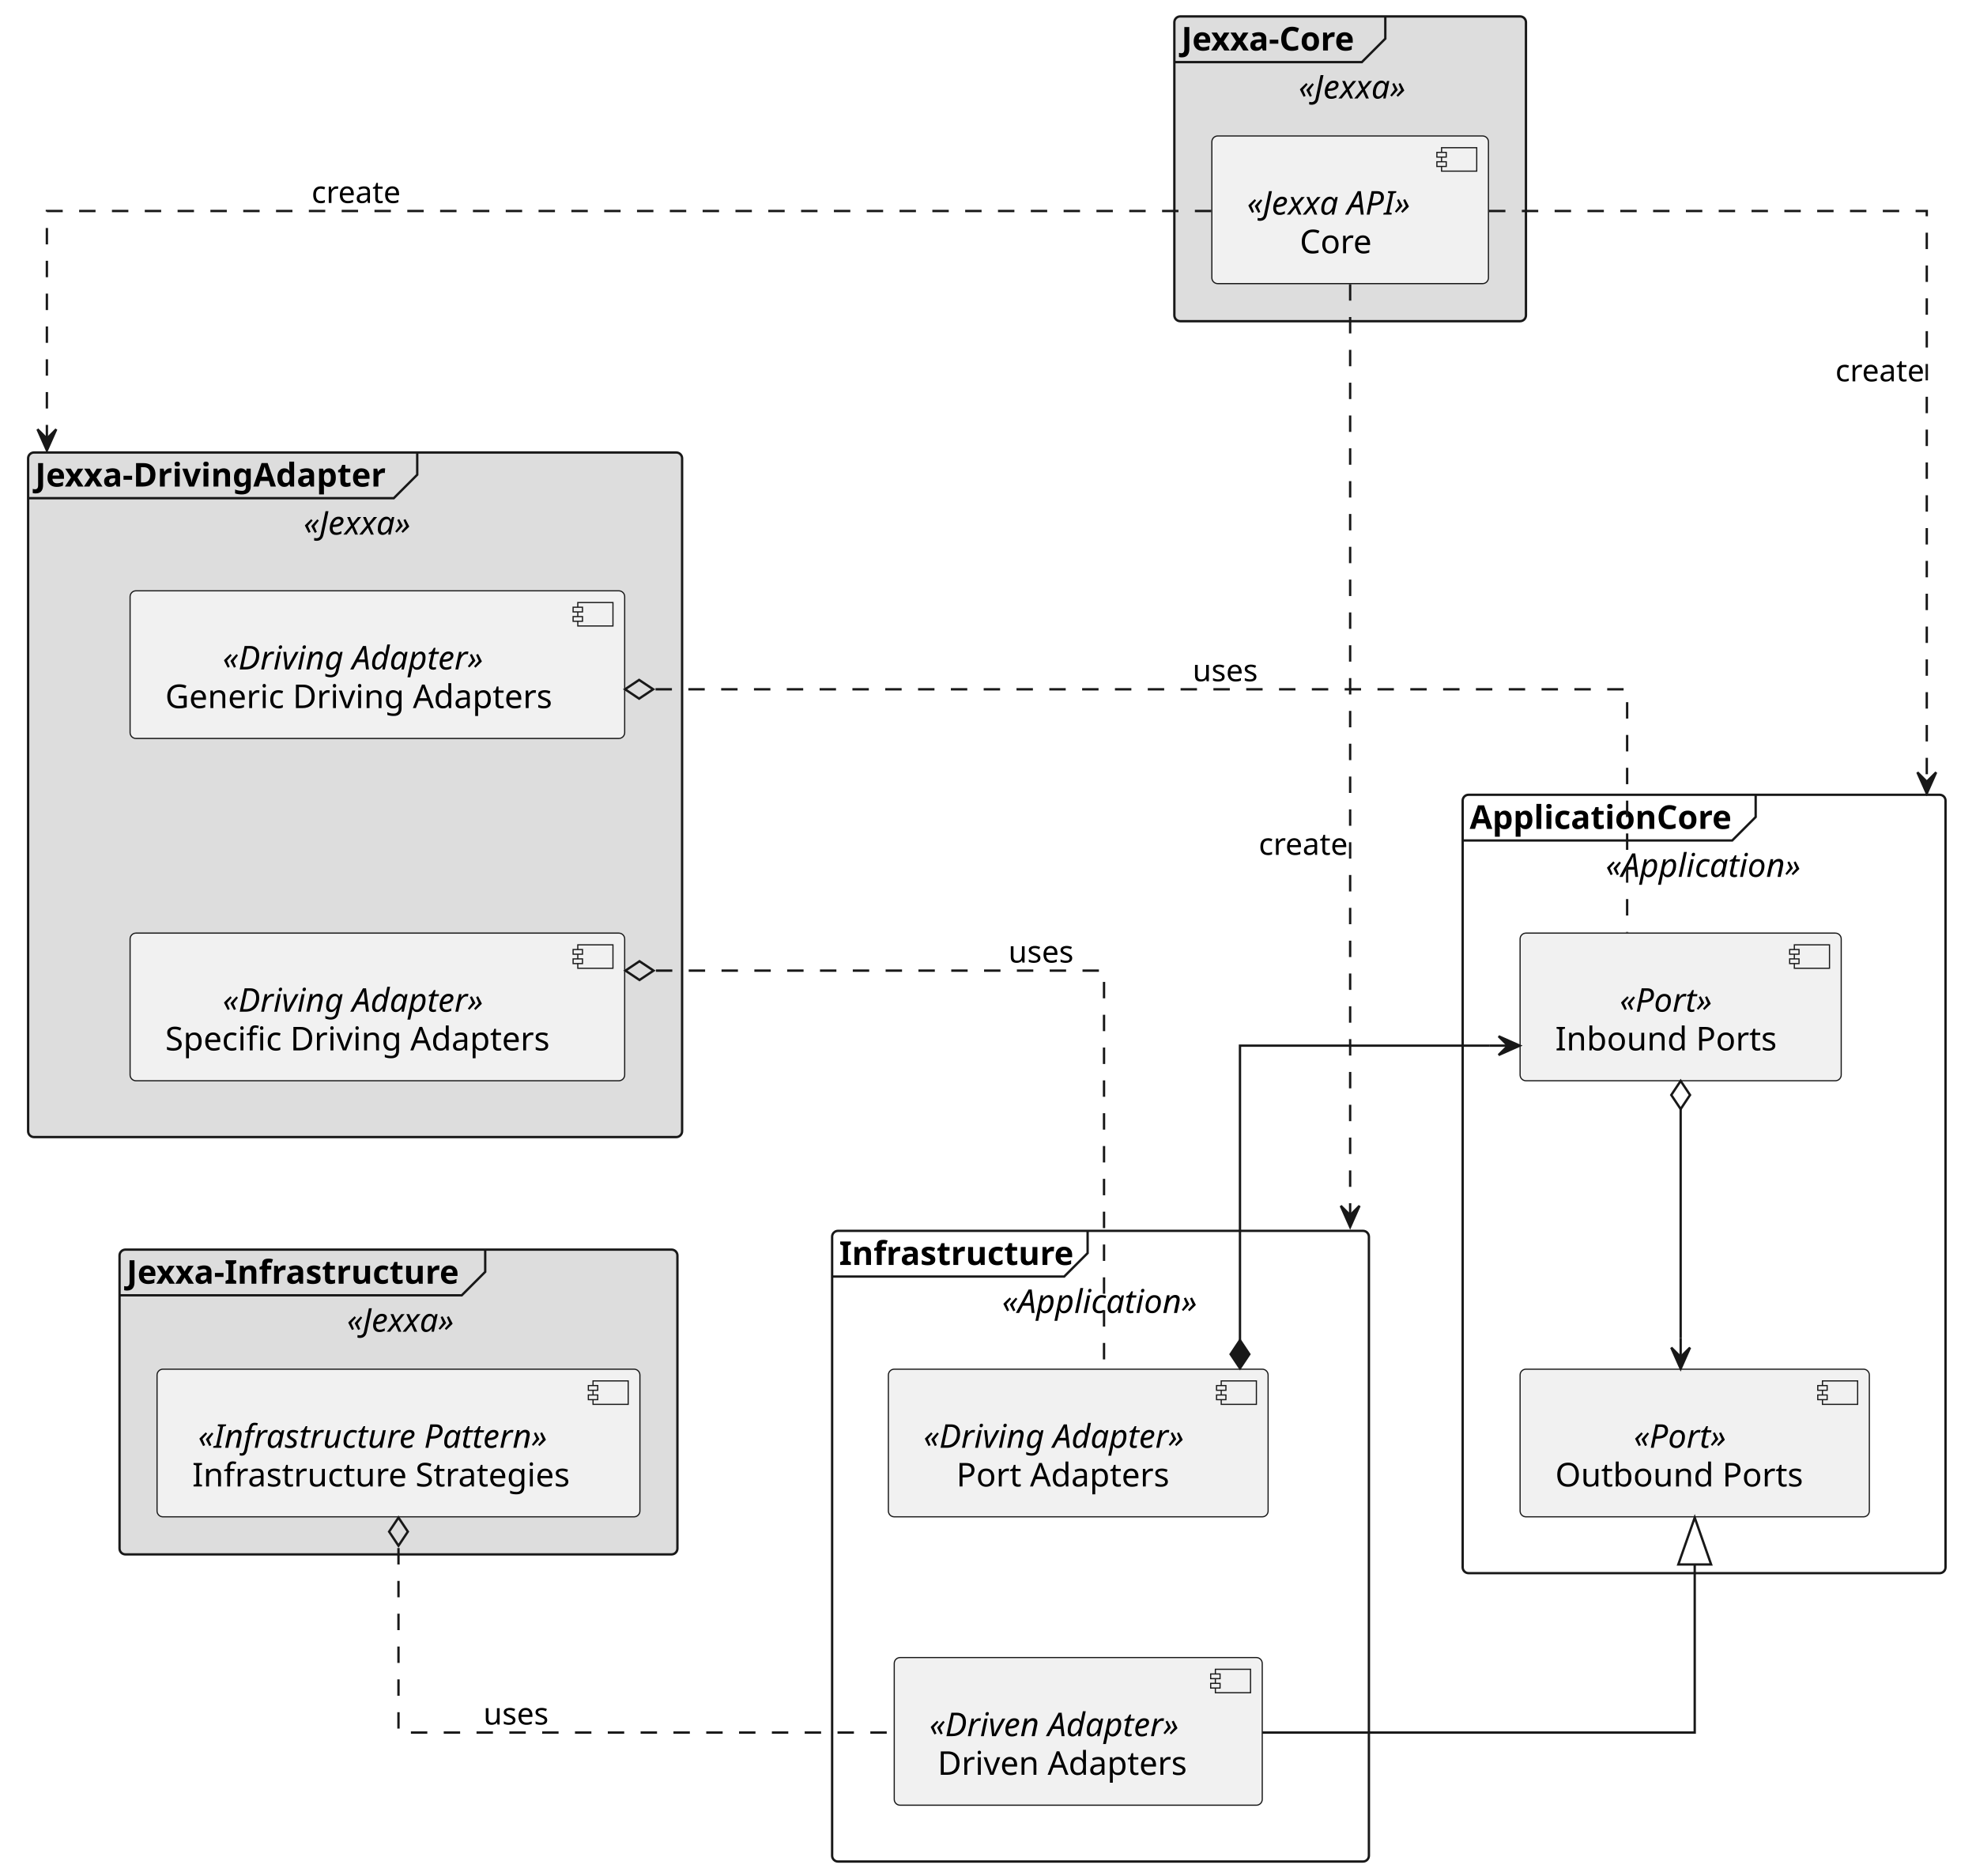
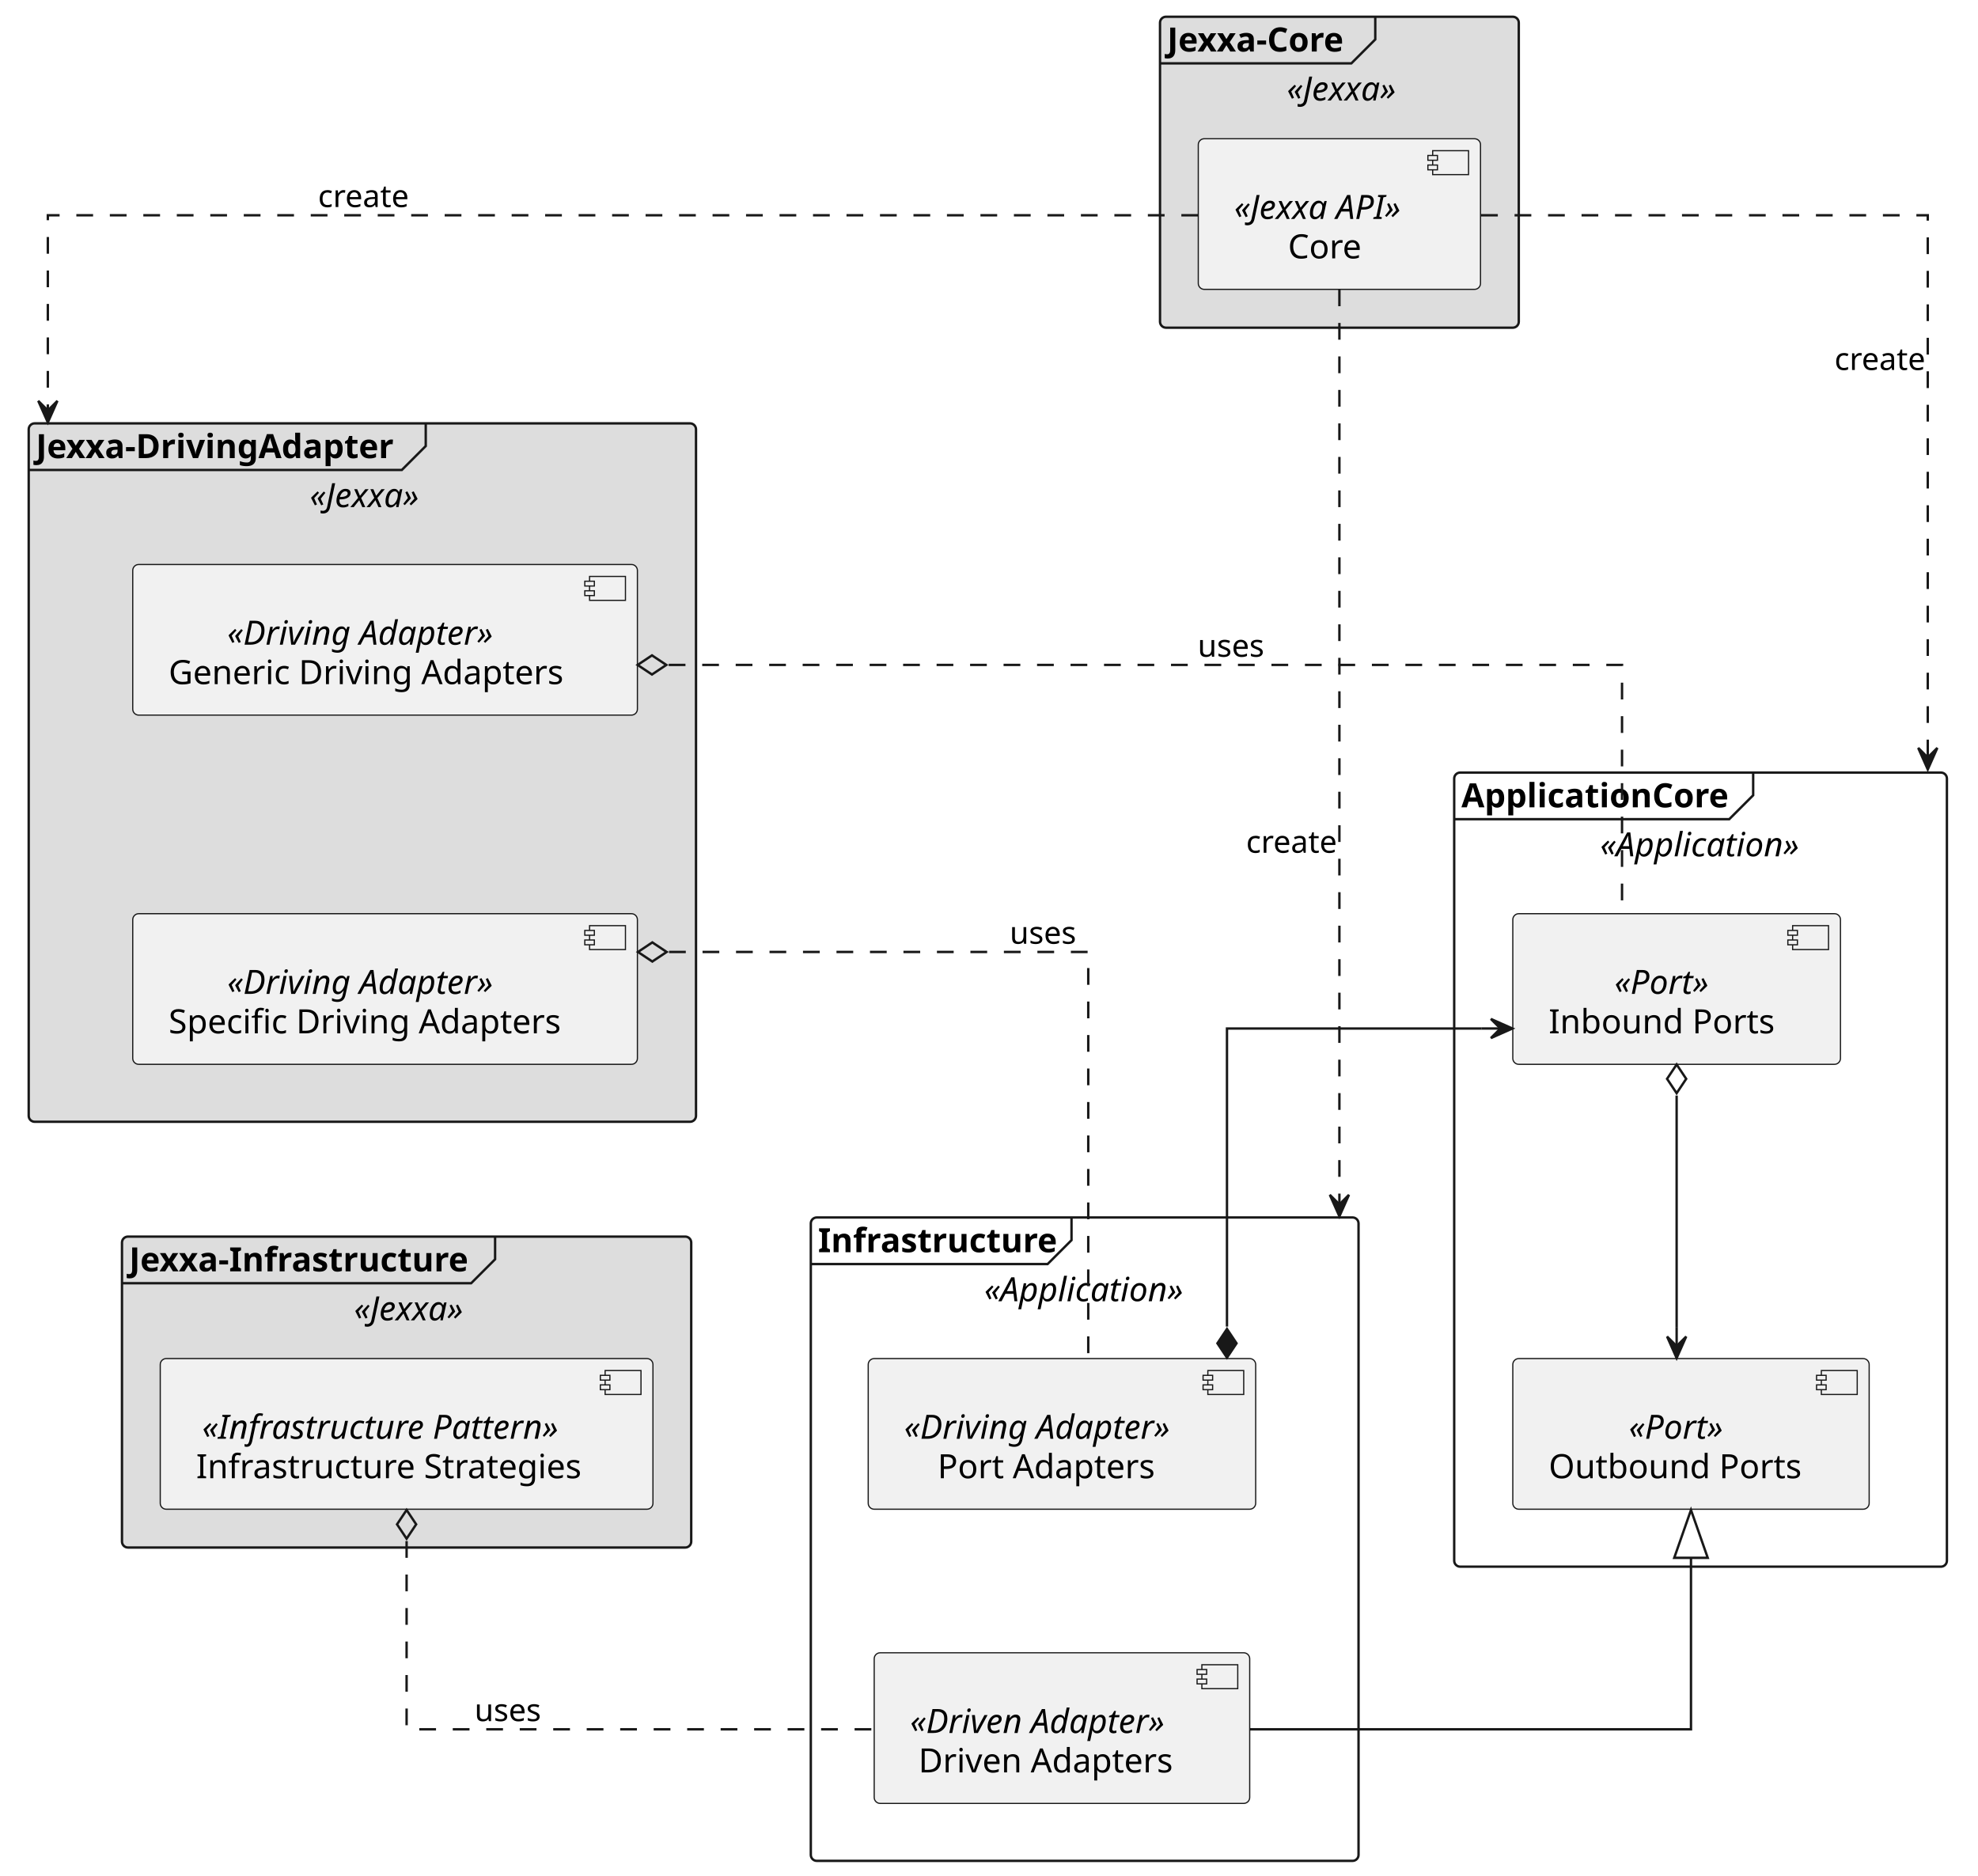
- <svg xmlns="http://www.w3.org/2000/svg" contentStyleType="text/css" height="800px" preserveAspectRatio="none" style="width:843px;height:800px;background:#FFFFFF;" version="1.1" viewBox="0 0 843 800" width="843px" zoomAndPan="magnify">
+ <svg xmlns="http://www.w3.org/2000/svg" contentStyleType="text/css" height="784px" preserveAspectRatio="none" style="width:827px;height:784px;background:#FFFFFF;" version="1.1" viewBox="0 0 827 784" width="827px" zoomAndPan="magnify">
  <defs />
  <g>
    <g id="cluster_Jexxa-Core">
-       <rect fill="#DDDDDD" height="130" rx="2.5" ry="2.5" style="stroke:#181818;stroke-width:1.0;" width="150" x="501" y="7" />
-       <path d="M591,7 L591,16.488 L581,26.488 L501,26.488 " fill="none" style="stroke:#181818;stroke-width:1.0;" />
-       <text fill="#000000" font-family="sans-serif" font-size="14" font-weight="bold" lengthAdjust="spacing" textLength="80" x="504" y="21.535">Jexxa-Core</text>
-       <text fill="#000000" font-family="sans-serif" font-size="14" font-style="italic" lengthAdjust="spacing" textLength="52" x="554" y="42.023">«Jexxa»</text>
+       <rect fill="#DDDDDD" height="130" rx="2.5" ry="2.5" style="stroke:#181818;stroke-width:1.0;" width="150" x="485" y="7" />
+       <path d="M575,7 L575,16.488 L565,26.488 L485,26.488 " fill="none" style="stroke:#181818;stroke-width:1.0;" />
+       <text fill="#000000" font-family="sans-serif" font-size="14" font-weight="bold" lengthAdjust="spacing" textLength="80" x="488" y="21.535">Jexxa-Core</text>
+       <text fill="#000000" font-family="sans-serif" font-size="14" font-style="italic" lengthAdjust="spacing" textLength="52" x="538" y="42.023">«Jexxa»</text>
    </g>
    <g id="cluster_JexxaDrivingAdapter">
-       <rect fill="#DDDDDD" height="292" rx="2.5" ry="2.5" style="stroke:#181818;stroke-width:1.0;" width="279" x="12" y="193" />
-       <path d="M178,193 L178,202.488 L168,212.488 L12,212.488 " fill="none" style="stroke:#181818;stroke-width:1.0;" />
-       <text fill="#000000" font-family="sans-serif" font-size="14" font-weight="bold" lengthAdjust="spacing" textLength="156" x="15" y="207.535">Jexxa-DrivingAdapter</text>
-       <text fill="#000000" font-family="sans-serif" font-size="14" font-style="italic" lengthAdjust="spacing" textLength="52" x="129.5" y="228.023">«Jexxa»</text>
+       <rect fill="#DDDDDD" height="292" rx="2.5" ry="2.5" style="stroke:#181818;stroke-width:1.0;" width="279" x="12" y="177" />
+       <path d="M178,177 L178,186.488 L168,196.488 L12,196.488 " fill="none" style="stroke:#181818;stroke-width:1.0;" />
+       <text fill="#000000" font-family="sans-serif" font-size="14" font-weight="bold" lengthAdjust="spacing" textLength="156" x="15" y="191.535">Jexxa-DrivingAdapter</text>
+       <text fill="#000000" font-family="sans-serif" font-size="14" font-style="italic" lengthAdjust="spacing" textLength="52" x="129.5" y="212.023">«Jexxa»</text>
    </g>
    <g id="cluster_Jexxa-Infrastructure">
-       <rect fill="#DDDDDD" height="130" rx="2.5" ry="2.5" style="stroke:#181818;stroke-width:1.0;" width="238" x="51" y="533" />
-       <path d="M207,533 L207,542.488 L197,552.488 L51,552.488 " fill="none" style="stroke:#181818;stroke-width:1.0;" />
-       <text fill="#000000" font-family="sans-serif" font-size="14" font-weight="bold" lengthAdjust="spacing" textLength="146" x="54" y="547.535">Jexxa-Infrastructure</text>
-       <text fill="#000000" font-family="sans-serif" font-size="14" font-style="italic" lengthAdjust="spacing" textLength="52" x="148" y="568.023">«Jexxa»</text>
+       <rect fill="#DDDDDD" height="130" rx="2.5" ry="2.5" style="stroke:#181818;stroke-width:1.0;" width="238" x="51" y="517" />
+       <path d="M207,517 L207,526.488 L197,536.488 L51,536.488 " fill="none" style="stroke:#181818;stroke-width:1.0;" />
+       <text fill="#000000" font-family="sans-serif" font-size="14" font-weight="bold" lengthAdjust="spacing" textLength="146" x="54" y="531.535">Jexxa-Infrastructure</text>
+       <text fill="#000000" font-family="sans-serif" font-size="14" font-style="italic" lengthAdjust="spacing" textLength="52" x="148" y="552.023">«Jexxa»</text>
    </g>
    <g id="cluster_ApplicationCore">
-       <rect fill="none" height="332" rx="2.5" ry="2.5" style="stroke:#181818;stroke-width:1.0;" width="206" x="624" y="339" />
-       <path d="M749,339 L749,348.488 L739,358.488 L624,358.488 " fill="none" style="stroke:#181818;stroke-width:1.0;" />
-       <text fill="#000000" font-family="sans-serif" font-size="14" font-weight="bold" lengthAdjust="spacing" textLength="115" x="627" y="353.535">ApplicationCore</text>
-       <text fill="#000000" font-family="sans-serif" font-size="14" font-style="italic" lengthAdjust="spacing" textLength="92" x="685" y="374.023">«Application»</text>
+       <rect fill="none" height="332" rx="2.5" ry="2.5" style="stroke:#181818;stroke-width:1.0;" width="206" x="608" y="323" />
+       <path d="M733,323 L733,332.488 L723,342.488 L608,342.488 " fill="none" style="stroke:#181818;stroke-width:1.0;" />
+       <text fill="#000000" font-family="sans-serif" font-size="14" font-weight="bold" lengthAdjust="spacing" textLength="115" x="611" y="337.535">ApplicationCore</text>
+       <text fill="#000000" font-family="sans-serif" font-size="14" font-style="italic" lengthAdjust="spacing" textLength="92" x="669" y="358.023">«Application»</text>
    </g>
    <g id="cluster_Infrastructure">
-       <rect fill="none" height="269" rx="2.5" ry="2.5" style="stroke:#181818;stroke-width:1.0;" width="229" x="355" y="525" />
-       <path d="M464,525 L464,534.488 L454,544.488 L355,544.488 " fill="none" style="stroke:#181818;stroke-width:1.0;" />
-       <text fill="#000000" font-family="sans-serif" font-size="14" font-weight="bold" lengthAdjust="spacing" textLength="99" x="358" y="539.535">Infrastructure</text>
-       <text fill="#000000" font-family="sans-serif" font-size="14" font-style="italic" lengthAdjust="spacing" textLength="92" x="427.5" y="560.023">«Application»</text>
+       <rect fill="none" height="269" rx="2.5" ry="2.5" style="stroke:#181818;stroke-width:1.0;" width="229" x="339" y="509" />
+       <path d="M448,509 L448,518.488 L438,528.488 L339,528.488 " fill="none" style="stroke:#181818;stroke-width:1.0;" />
+       <text fill="#000000" font-family="sans-serif" font-size="14" font-weight="bold" lengthAdjust="spacing" textLength="99" x="342" y="523.535">Infrastructure</text>
+       <text fill="#000000" font-family="sans-serif" font-size="14" font-style="italic" lengthAdjust="spacing" textLength="92" x="411.5" y="544.023">«Application»</text>
    </g>
    <g id="elem_Core">
-       <rect fill="#F1F1F1" height="62.977" rx="2.5" ry="2.5" style="stroke:#181818;stroke-width:0.5;" width="118" x="517" y="58" />
-       <rect fill="#F1F1F1" height="10" style="stroke:#181818;stroke-width:0.5;" width="15" x="615" y="63" />
-       <rect fill="#F1F1F1" height="2" style="stroke:#181818;stroke-width:0.5;" width="4" x="613" y="65" />
-       <rect fill="#F1F1F1" height="2" style="stroke:#181818;stroke-width:0.5;" width="4" x="613" y="69" />
-       <text fill="#000000" font-family="sans-serif" font-size="14" font-style="italic" lengthAdjust="spacing" textLength="78" x="532" y="91.535">«Jexxa API»</text>
-       <text fill="#000000" font-family="sans-serif" font-size="14" lengthAdjust="spacing" textLength="33" x="554.5" y="108.023">Core</text>
+       <rect fill="#F1F1F1" height="62.977" rx="2.5" ry="2.5" style="stroke:#181818;stroke-width:0.5;" width="118" x="501" y="58" />
+       <rect fill="#F1F1F1" height="10" style="stroke:#181818;stroke-width:0.5;" width="15" x="599" y="63" />
+       <rect fill="#F1F1F1" height="2" style="stroke:#181818;stroke-width:0.5;" width="4" x="597" y="65" />
+       <rect fill="#F1F1F1" height="2" style="stroke:#181818;stroke-width:0.5;" width="4" x="597" y="69" />
+       <text fill="#000000" font-family="sans-serif" font-size="14" font-style="italic" lengthAdjust="spacing" textLength="78" x="516" y="91.535">«Jexxa API»</text>
+       <text fill="#000000" font-family="sans-serif" font-size="14" lengthAdjust="spacing" textLength="33" x="538.5" y="108.023">Core</text>
    </g>
    <g id="elem_Generic Driving Adapters">
-       <rect fill="#F1F1F1" height="62.977" rx="2.5" ry="2.5" style="stroke:#181818;stroke-width:0.5;" width="211" x="55.5" y="252" />
-       <rect fill="#F1F1F1" height="10" style="stroke:#181818;stroke-width:0.5;" width="15" x="246.5" y="257" />
-       <rect fill="#F1F1F1" height="2" style="stroke:#181818;stroke-width:0.5;" width="4" x="244.5" y="259" />
-       <rect fill="#F1F1F1" height="2" style="stroke:#181818;stroke-width:0.5;" width="4" x="244.5" y="263" />
-       <text fill="#000000" font-family="sans-serif" font-size="14" font-style="italic" lengthAdjust="spacing" textLength="122" x="95" y="285.535">«Driving Adapter»</text>
-       <text fill="#000000" font-family="sans-serif" font-size="14" lengthAdjust="spacing" textLength="171" x="70.5" y="302.023">Generic Driving Adapters</text>
+       <rect fill="#F1F1F1" height="62.977" rx="2.5" ry="2.5" style="stroke:#181818;stroke-width:0.5;" width="211" x="55.5" y="236" />
+       <rect fill="#F1F1F1" height="10" style="stroke:#181818;stroke-width:0.5;" width="15" x="246.5" y="241" />
+       <rect fill="#F1F1F1" height="2" style="stroke:#181818;stroke-width:0.5;" width="4" x="244.5" y="243" />
+       <rect fill="#F1F1F1" height="2" style="stroke:#181818;stroke-width:0.5;" width="4" x="244.5" y="247" />
+       <text fill="#000000" font-family="sans-serif" font-size="14" font-style="italic" lengthAdjust="spacing" textLength="122" x="95" y="269.535">«Driving Adapter»</text>
+       <text fill="#000000" font-family="sans-serif" font-size="14" lengthAdjust="spacing" textLength="171" x="70.5" y="286.023">Generic Driving Adapters</text>
    </g>
    <g id="elem_Specific Driving Adapters">
-       <rect fill="#F1F1F1" height="62.977" rx="2.5" ry="2.5" style="stroke:#181818;stroke-width:0.5;" width="211" x="55.5" y="398" />
-       <rect fill="#F1F1F1" height="10" style="stroke:#181818;stroke-width:0.5;" width="15" x="246.5" y="403" />
-       <rect fill="#F1F1F1" height="2" style="stroke:#181818;stroke-width:0.5;" width="4" x="244.5" y="405" />
-       <rect fill="#F1F1F1" height="2" style="stroke:#181818;stroke-width:0.5;" width="4" x="244.5" y="409" />
-       <text fill="#000000" font-family="sans-serif" font-size="14" font-style="italic" lengthAdjust="spacing" textLength="122" x="95" y="431.535">«Driving Adapter»</text>
-       <text fill="#000000" font-family="sans-serif" font-size="14" lengthAdjust="spacing" textLength="171" x="70.5" y="448.023">Specific Driving Adapters</text>
+       <rect fill="#F1F1F1" height="62.977" rx="2.5" ry="2.5" style="stroke:#181818;stroke-width:0.5;" width="211" x="55.5" y="382" />
+       <rect fill="#F1F1F1" height="10" style="stroke:#181818;stroke-width:0.5;" width="15" x="246.5" y="387" />
+       <rect fill="#F1F1F1" height="2" style="stroke:#181818;stroke-width:0.5;" width="4" x="244.5" y="389" />
+       <rect fill="#F1F1F1" height="2" style="stroke:#181818;stroke-width:0.5;" width="4" x="244.5" y="393" />
+       <text fill="#000000" font-family="sans-serif" font-size="14" font-style="italic" lengthAdjust="spacing" textLength="122" x="95" y="415.535">«Driving Adapter»</text>
+       <text fill="#000000" font-family="sans-serif" font-size="14" lengthAdjust="spacing" textLength="171" x="70.5" y="432.023">Specific Driving Adapters</text>
    </g>
    <g id="elem_Infrastructure Strategies">
-       <rect fill="#F1F1F1" height="62.977" rx="2.5" ry="2.5" style="stroke:#181818;stroke-width:0.5;" width="206" x="67" y="584" />
-       <rect fill="#F1F1F1" height="10" style="stroke:#181818;stroke-width:0.5;" width="15" x="253" y="589" />
-       <rect fill="#F1F1F1" height="2" style="stroke:#181818;stroke-width:0.5;" width="4" x="251" y="591" />
-       <rect fill="#F1F1F1" height="2" style="stroke:#181818;stroke-width:0.5;" width="4" x="251" y="595" />
-       <text fill="#000000" font-family="sans-serif" font-size="14" font-style="italic" lengthAdjust="spacing" textLength="161" x="84.5" y="617.535">«Infrastructure Pattern»</text>
-       <text fill="#000000" font-family="sans-serif" font-size="14" lengthAdjust="spacing" textLength="166" x="82" y="634.023">Infrastructure Strategies</text>
+       <rect fill="#F1F1F1" height="62.977" rx="2.5" ry="2.5" style="stroke:#181818;stroke-width:0.5;" width="206" x="67" y="568" />
+       <rect fill="#F1F1F1" height="10" style="stroke:#181818;stroke-width:0.5;" width="15" x="253" y="573" />
+       <rect fill="#F1F1F1" height="2" style="stroke:#181818;stroke-width:0.5;" width="4" x="251" y="575" />
+       <rect fill="#F1F1F1" height="2" style="stroke:#181818;stroke-width:0.5;" width="4" x="251" y="579" />
+       <text fill="#000000" font-family="sans-serif" font-size="14" font-style="italic" lengthAdjust="spacing" textLength="161" x="84.5" y="601.535">«Infrastructure Pattern»</text>
+       <text fill="#000000" font-family="sans-serif" font-size="14" lengthAdjust="spacing" textLength="166" x="82" y="618.023">Infrastructure Strategies</text>
    </g>
    <g id="elem_Inbound Ports">
-       <rect fill="#F1F1F1" height="62.977" rx="2.5" ry="2.5" style="stroke:#181818;stroke-width:0.5;" width="137" x="648.5" y="398" />
-       <rect fill="#F1F1F1" height="10" style="stroke:#181818;stroke-width:0.5;" width="15" x="765.5" y="403" />
-       <rect fill="#F1F1F1" height="2" style="stroke:#181818;stroke-width:0.5;" width="4" x="763.5" y="405" />
-       <rect fill="#F1F1F1" height="2" style="stroke:#181818;stroke-width:0.5;" width="4" x="763.5" y="409" />
-       <text fill="#000000" font-family="sans-serif" font-size="14" font-style="italic" lengthAdjust="spacing" textLength="42" x="691" y="431.535">«Port»</text>
-       <text fill="#000000" font-family="sans-serif" font-size="14" lengthAdjust="spacing" textLength="97" x="663.5" y="448.023">Inbound Ports</text>
+       <rect fill="#F1F1F1" height="62.977" rx="2.5" ry="2.5" style="stroke:#181818;stroke-width:0.5;" width="137" x="632.5" y="382" />
+       <rect fill="#F1F1F1" height="10" style="stroke:#181818;stroke-width:0.5;" width="15" x="749.5" y="387" />
+       <rect fill="#F1F1F1" height="2" style="stroke:#181818;stroke-width:0.5;" width="4" x="747.5" y="389" />
+       <rect fill="#F1F1F1" height="2" style="stroke:#181818;stroke-width:0.5;" width="4" x="747.5" y="393" />
+       <text fill="#000000" font-family="sans-serif" font-size="14" font-style="italic" lengthAdjust="spacing" textLength="42" x="675" y="415.535">«Port»</text>
+       <text fill="#000000" font-family="sans-serif" font-size="14" lengthAdjust="spacing" textLength="97" x="647.5" y="432.023">Inbound Ports</text>
    </g>
    <g id="elem_Outbound Ports">
-       <rect fill="#F1F1F1" height="62.977" rx="2.5" ry="2.5" style="stroke:#181818;stroke-width:0.5;" width="149" x="648.5" y="584" />
-       <rect fill="#F1F1F1" height="10" style="stroke:#181818;stroke-width:0.5;" width="15" x="777.5" y="589" />
-       <rect fill="#F1F1F1" height="2" style="stroke:#181818;stroke-width:0.5;" width="4" x="775.5" y="591" />
-       <rect fill="#F1F1F1" height="2" style="stroke:#181818;stroke-width:0.5;" width="4" x="775.5" y="595" />
-       <text fill="#000000" font-family="sans-serif" font-size="14" font-style="italic" lengthAdjust="spacing" textLength="42" x="697" y="617.535">«Port»</text>
-       <text fill="#000000" font-family="sans-serif" font-size="14" lengthAdjust="spacing" textLength="109" x="663.5" y="634.023">Outbound Ports</text>
+       <rect fill="#F1F1F1" height="62.977" rx="2.5" ry="2.5" style="stroke:#181818;stroke-width:0.5;" width="149" x="632.5" y="568" />
+       <rect fill="#F1F1F1" height="10" style="stroke:#181818;stroke-width:0.5;" width="15" x="761.5" y="573" />
+       <rect fill="#F1F1F1" height="2" style="stroke:#181818;stroke-width:0.5;" width="4" x="759.5" y="575" />
+       <rect fill="#F1F1F1" height="2" style="stroke:#181818;stroke-width:0.5;" width="4" x="759.5" y="579" />
+       <text fill="#000000" font-family="sans-serif" font-size="14" font-style="italic" lengthAdjust="spacing" textLength="42" x="681" y="601.535">«Port»</text>
+       <text fill="#000000" font-family="sans-serif" font-size="14" lengthAdjust="spacing" textLength="109" x="647.5" y="618.023">Outbound Ports</text>
    </g>
    <g id="elem_Port Adapters">
-       <rect fill="#F1F1F1" height="62.977" rx="2.5" ry="2.5" style="stroke:#181818;stroke-width:0.5;" width="162" x="379" y="584" />
-       <rect fill="#F1F1F1" height="10" style="stroke:#181818;stroke-width:0.5;" width="15" x="521" y="589" />
-       <rect fill="#F1F1F1" height="2" style="stroke:#181818;stroke-width:0.5;" width="4" x="519" y="591" />
-       <rect fill="#F1F1F1" height="2" style="stroke:#181818;stroke-width:0.5;" width="4" x="519" y="595" />
-       <text fill="#000000" font-family="sans-serif" font-size="14" font-style="italic" lengthAdjust="spacing" textLength="122" x="394" y="617.535">«Driving Adapter»</text>
-       <text fill="#000000" font-family="sans-serif" font-size="14" lengthAdjust="spacing" textLength="94" x="408" y="634.023">Port Adapters</text>
+       <rect fill="#F1F1F1" height="62.977" rx="2.5" ry="2.5" style="stroke:#181818;stroke-width:0.5;" width="162" x="363" y="568" />
+       <rect fill="#F1F1F1" height="10" style="stroke:#181818;stroke-width:0.5;" width="15" x="505" y="573" />
+       <rect fill="#F1F1F1" height="2" style="stroke:#181818;stroke-width:0.5;" width="4" x="503" y="575" />
+       <rect fill="#F1F1F1" height="2" style="stroke:#181818;stroke-width:0.5;" width="4" x="503" y="579" />
+       <text fill="#000000" font-family="sans-serif" font-size="14" font-style="italic" lengthAdjust="spacing" textLength="122" x="378" y="601.535">«Driving Adapter»</text>
+       <text fill="#000000" font-family="sans-serif" font-size="14" lengthAdjust="spacing" textLength="94" x="392" y="618.023">Port Adapters</text>
    </g>
    <g id="elem_Driven Adapters">
-       <rect fill="#F1F1F1" height="62.977" rx="2.5" ry="2.5" style="stroke:#181818;stroke-width:0.5;" width="157" x="381.5" y="707" />
-       <rect fill="#F1F1F1" height="10" style="stroke:#181818;stroke-width:0.5;" width="15" x="518.5" y="712" />
-       <rect fill="#F1F1F1" height="2" style="stroke:#181818;stroke-width:0.5;" width="4" x="516.5" y="714" />
-       <rect fill="#F1F1F1" height="2" style="stroke:#181818;stroke-width:0.5;" width="4" x="516.5" y="718" />
-       <text fill="#000000" font-family="sans-serif" font-size="14" font-style="italic" lengthAdjust="spacing" textLength="117" x="396.5" y="740.535">«Driven Adapter»</text>
-       <text fill="#000000" font-family="sans-serif" font-size="14" lengthAdjust="spacing" textLength="110" x="400" y="757.023">Driven Adapters</text>
+       <rect fill="#F1F1F1" height="62.977" rx="2.5" ry="2.5" style="stroke:#181818;stroke-width:0.5;" width="157" x="365.5" y="691" />
+       <rect fill="#F1F1F1" height="10" style="stroke:#181818;stroke-width:0.5;" width="15" x="502.5" y="696" />
+       <rect fill="#F1F1F1" height="2" style="stroke:#181818;stroke-width:0.5;" width="4" x="500.5" y="698" />
+       <rect fill="#F1F1F1" height="2" style="stroke:#181818;stroke-width:0.5;" width="4" x="500.5" y="702" />
+       <text fill="#000000" font-family="sans-serif" font-size="14" font-style="italic" lengthAdjust="spacing" textLength="117" x="380.5" y="724.535">«Driven Adapter»</text>
+       <text fill="#000000" font-family="sans-serif" font-size="14" lengthAdjust="spacing" textLength="110" x="384" y="741.023">Driven Adapters</text>
    </g>
    <g id="link_Specific Driving Adapters_Port Adapters">
-       <path d="M279.82,414 C279.82,414 471,414 471,414 C471,414 471,526.75 471,583.57 " fill="none" id="Specific Driving Adapters-backto-Port Adapters" style="stroke:#181818;stroke-width:1.0;stroke-dasharray:7.0,7.0;" />
-       <polygon fill="none" points="266.82,414,272.82,418,278.82,414,272.82,410,266.82,414" style="stroke:#181818;stroke-width:1.0;" />
-       <text fill="#000000" font-family="sans-serif" font-size="13" lengthAdjust="spacing" textLength="29" x="430.19" y="410.568">uses</text>
+       <path d="M279.73,398 C279.73,398 455,398 455,398 C455,398 455,510.75 455,567.57 " fill="none" id="Specific Driving Adapters-backto-Port Adapters" style="stroke:#181818;stroke-width:1.0;stroke-dasharray:7.0,7.0;" />
+       <polygon fill="none" points="266.73,398,272.73,402,278.73,398,272.73,394,266.73,398" style="stroke:#181818;stroke-width:1.0;" />
+       <text fill="#000000" font-family="sans-serif" font-size="13" lengthAdjust="spacing" textLength="29" x="422.15" y="394.568">uses</text>
    </g>
    <g id="link_Generic Driving Adapters_Inbound Ports">
-       <path d="M279.66,294 C279.66,294 694.17,294 694.17,294 C694.17,294 694.17,357.68 694.17,397.73 " fill="none" id="Generic Driving Adapters-backto-Inbound Ports" style="stroke:#181818;stroke-width:1.0;stroke-dasharray:7.0,7.0;" />
-       <polygon fill="none" points="266.66,294,272.66,298,278.66,294,272.66,290,266.66,294" style="stroke:#181818;stroke-width:1.0;" />
-       <text fill="#000000" font-family="sans-serif" font-size="13" lengthAdjust="spacing" textLength="29" x="508.78" y="290.568">uses</text>
+       <path d="M279.59,278 C279.59,278 678.17,278 678.17,278 C678.17,278 678.17,341.68 678.17,381.73 " fill="none" id="Generic Driving Adapters-backto-Inbound Ports" style="stroke:#181818;stroke-width:1.0;stroke-dasharray:7.0,7.0;" />
+       <polygon fill="none" points="266.59,278,272.59,282,278.59,278,272.59,274,266.59,278" style="stroke:#181818;stroke-width:1.0;" />
+       <text fill="#000000" font-family="sans-serif" font-size="13" lengthAdjust="spacing" textLength="29" x="500.74" y="274.568">uses</text>
    </g>
    <g id="link_Port Adapters_Inbound Ports">
-       <path d="M529,571.62 C529,571.62 529,446 529,446 C529,446 635.33,446 635.33,446 " fill="none" id="Port Adapters-Inbound Ports" style="stroke:#181818;stroke-width:1.0;" />
-       <polygon fill="#181818" points="529,583.62,533,577.62,529,571.62,525,577.62,529,583.62" style="stroke:#181818;stroke-width:1.0;" />
-       <polygon fill="#181818" points="648.33,446,639.33,442,643.33,446,639.33,450,648.33,446" style="stroke:#181818;stroke-width:1.0;" />
-       <line style="stroke:#181818;stroke-width:1.0;" x1="643.33" x2="635.33" y1="446" y2="446" />
+       <path d="M513,554.62 C513,554.62 513,430 513,430 C513,430 619.33,430 619.33,430 " fill="none" id="Port Adapters-Inbound Ports" style="stroke:#181818;stroke-width:1.0;" />
+       <polygon fill="#181818" points="513,567.62,517,561.62,513,555.62,509,561.62,513,567.62" style="stroke:#181818;stroke-width:1.0;" />
+       <polygon fill="#181818" points="632.33,430,623.33,426,627.33,430,623.33,434,632.33,430" style="stroke:#181818;stroke-width:1.0;" />
+       <line style="stroke:#181818;stroke-width:1.0;" x1="627.33" x2="619.33" y1="430" y2="430" />
    </g>
    <g id="link_Inbound Ports_Outbound Ports">
-       <path d="M717,473.05 C717,473.05 717,570.79 717,570.79 " fill="none" id="Inbound Ports-Outbound Ports" style="stroke:#181818;stroke-width:1.0;" />
-       <polygon fill="none" points="717,461.05,713,467.05,717,473.05,721,467.05,717,461.05" style="stroke:#181818;stroke-width:1.0;" />
-       <polygon fill="#181818" points="717,583.79,721,574.79,717,578.79,713,574.79,717,583.79" style="stroke:#181818;stroke-width:1.0;" />
-       <line style="stroke:#181818;stroke-width:1.0;" x1="717" x2="717" y1="578.79" y2="570.79" />
+       <path d="M701,458.05 C701,458.05 701,554.79 701,554.79 " fill="none" id="Inbound Ports-Outbound Ports" style="stroke:#181818;stroke-width:1.0;" />
+       <polygon fill="none" points="701,445.05,697,451.05,701,457.05,705,451.05,701,445.05" style="stroke:#181818;stroke-width:1.0;" />
+       <polygon fill="#181818" points="701,567.79,705,558.79,701,562.79,697,558.79,701,567.79" style="stroke:#181818;stroke-width:1.0;" />
+       <line style="stroke:#181818;stroke-width:1.0;" x1="701" x2="701" y1="562.79" y2="554.79" />
    </g>
    <g id="link_Outbound Ports_Driven Adapters">
-       <path d="M723,667.3 C723,667.3 723,739 723,739 C723,739 616.05,739 538.55,739 " fill="none" id="Outbound Ports-backto-Driven Adapters" style="stroke:#181818;stroke-width:1.0;" />
-       <polygon fill="none" points="716,667.3,723,647.3,730,667.3,716,667.3" style="stroke:#181818;stroke-width:1.0;" />
+       <path d="M707,651.3 C707,651.3 707,723 707,723 C707,723 600.05,723 522.55,723 " fill="none" id="Outbound Ports-backto-Driven Adapters" style="stroke:#181818;stroke-width:1.0;" />
+       <polygon fill="none" points="700,651.3,707,631.3,714,651.3,700,651.3" style="stroke:#181818;stroke-width:1.0;" />
    </g>
    <g id="link_Infrastructure Strategies_Driven Adapters">
-       <path d="M170,660.3 C170,660.3 170,739 170,739 C170,739 295.26,739 381.14,739 " fill="none" id="Infrastructure Strategies-backto-Driven Adapters" style="stroke:#181818;stroke-width:1.0;stroke-dasharray:7.0,7.0;" />
-       <polygon fill="none" points="170,647.3,166,653.3,170,659.3,174,653.3,170,647.3" style="stroke:#181818;stroke-width:1.0;" />
-       <text fill="#000000" font-family="sans-serif" font-size="13" lengthAdjust="spacing" textLength="29" x="206.22" y="735.568">uses</text>
+       <path d="M170,644.3 C170,644.3 170,723 170,723 C170,723 284.52,723 365.48,723 " fill="none" id="Infrastructure Strategies-backto-Driven Adapters" style="stroke:#181818;stroke-width:1.0;stroke-dasharray:7.0,7.0;" />
+       <polygon fill="none" points="170,631.3,166,637.3,170,643.3,174,637.3,170,631.3" style="stroke:#181818;stroke-width:1.0;" />
+       <text fill="#000000" font-family="sans-serif" font-size="13" lengthAdjust="spacing" textLength="29" x="198.39" y="719.568">uses</text>
    </g>
    <g id="link_Core_JexxaDrivingAdapter">
-       <path d="M516.76,90 C373.5,90 20,90 20,90 C20,90 20,135.4 20,182.218 C20,185.144 20,188.075 20,191.002 C20,191.368 20,191.733 20,192.099 " fill="none" id="Core-to-JexxaDrivingAdapter" style="stroke:#181818;stroke-width:1.0;stroke-dasharray:7.0,7.0;" />
-       <polygon fill="#181818" points="20,192.099,24,183.099,20,187.099,16,183.099,20,192.099" style="stroke:#181818;stroke-width:1.0;" />
-       <text fill="#000000" font-family="sans-serif" font-size="13" lengthAdjust="spacing" textLength="38" x="132.91" y="86.568">create</text>
+       <path d="M500.92,90 C360.81,90 20,90 20,90 C20,90 20,131.645 20,174.591 C20,175.262 20,175.934 20,176.605 " fill="none" id="Core-to-JexxaDrivingAdapter" style="stroke:#181818;stroke-width:1.0;stroke-dasharray:7.0,7.0;" />
+       <polygon fill="#181818" points="20,176.605,24,167.605,20,171.605,16,167.605,20,176.605" style="stroke:#181818;stroke-width:1.0;" />
+       <text fill="#000000" font-family="sans-serif" font-size="13" lengthAdjust="spacing" textLength="38" x="132.97" y="86.568">create</text>
    </g>
    <g id="link_Core_Infrastructure">
-       <path d="M576,121.22 C576,176.75 576,295.897 576,403.296 C576,430.146 576,456.261 576,480.465 C576,492.567 576,504.19 576,515.189 C576,517.939 576,520.649 576,523.318 " fill="none" id="Core-to-Infrastructure" style="stroke:#181818;stroke-width:1.0;stroke-dasharray:7.0,7.0;" />
-       <polygon fill="#181818" points="576,523.318,580,514.318,576,518.318,572,514.318,576,523.318" style="stroke:#181818;stroke-width:1.0;" />
-       <text fill="#000000" font-family="sans-serif" font-size="13" lengthAdjust="spacing" textLength="38" x="537" y="364.618">create</text>
+       <path d="M560,121.02 C560,175.31 560,290.66 560,394.498 C560,420.457 560,445.697 560,469.083 C560,480.776 560,492.006 560,502.631 C560,503.959 560,505.277 560,506.586 C560,507.241 560,507.893 560,508.542 " fill="none" id="Core-to-Infrastructure" style="stroke:#181818;stroke-width:1.0;stroke-dasharray:7.0,7.0;" />
+       <polygon fill="#181818" points="560,508.542,564,499.542,560,503.542,556,499.542,560,508.542" style="stroke:#181818;stroke-width:1.0;" />
+       <text fill="#000000" font-family="sans-serif" font-size="13" lengthAdjust="spacing" textLength="38" x="521" y="356.528">create</text>
    </g>
    <g id="link_Core_ApplicationCore">
-       <path d="M635.24,90 C708.03,90 822,90 822,90 C822,90 822,170.942 822,253.782 C822,274.493 822,295.321 822,315.033 C822,319.961 822,324.82 822,329.589 C822,331.973 822,334.336 822,336.673 C822,337.258 822,337.841 822,338.422 " fill="none" id="Core-to-ApplicationCore" style="stroke:#181818;stroke-width:1.0;stroke-dasharray:7.0,7.0;" />
-       <polygon fill="#181818" points="822,338.422,826,329.422,822,333.422,818,329.422,822,338.422" style="stroke:#181818;stroke-width:1.0;" />
-       <text fill="#000000" font-family="sans-serif" font-size="13" lengthAdjust="spacing" textLength="38" x="783" y="162.658">create</text>
+       <path d="M619.24,90 C692.03,90 806,90 806,90 C806,90 806,167.127 806,246.064 C806,265.798 806,285.645 806,304.428 C806,309.124 806,313.753 806,318.298 C806,319.434 806,320.565 806,321.69 " fill="none" id="Core-to-ApplicationCore" style="stroke:#181818;stroke-width:1.0;stroke-dasharray:7.0,7.0;" />
+       <polygon fill="#181818" points="806,321.69,810,312.69,806,316.69,802,312.69,806,321.69" style="stroke:#181818;stroke-width:1.0;" />
+       <text fill="#000000" font-family="sans-serif" font-size="13" lengthAdjust="spacing" textLength="38" x="767" y="154.678">create</text>
    </g>
  </g>
</svg>
